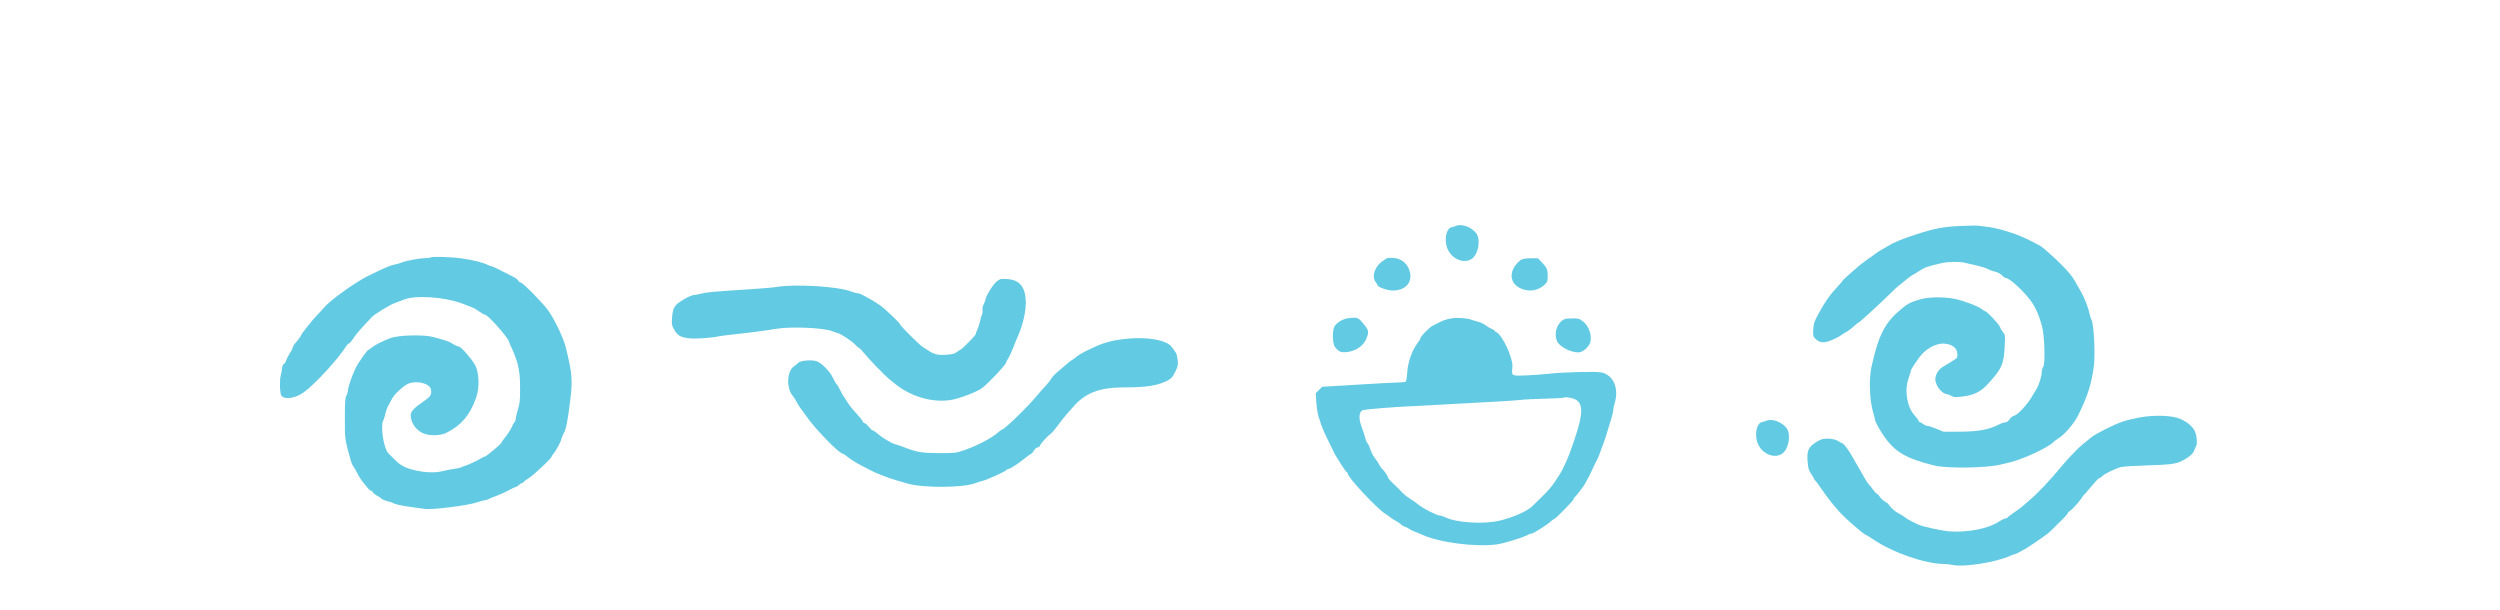
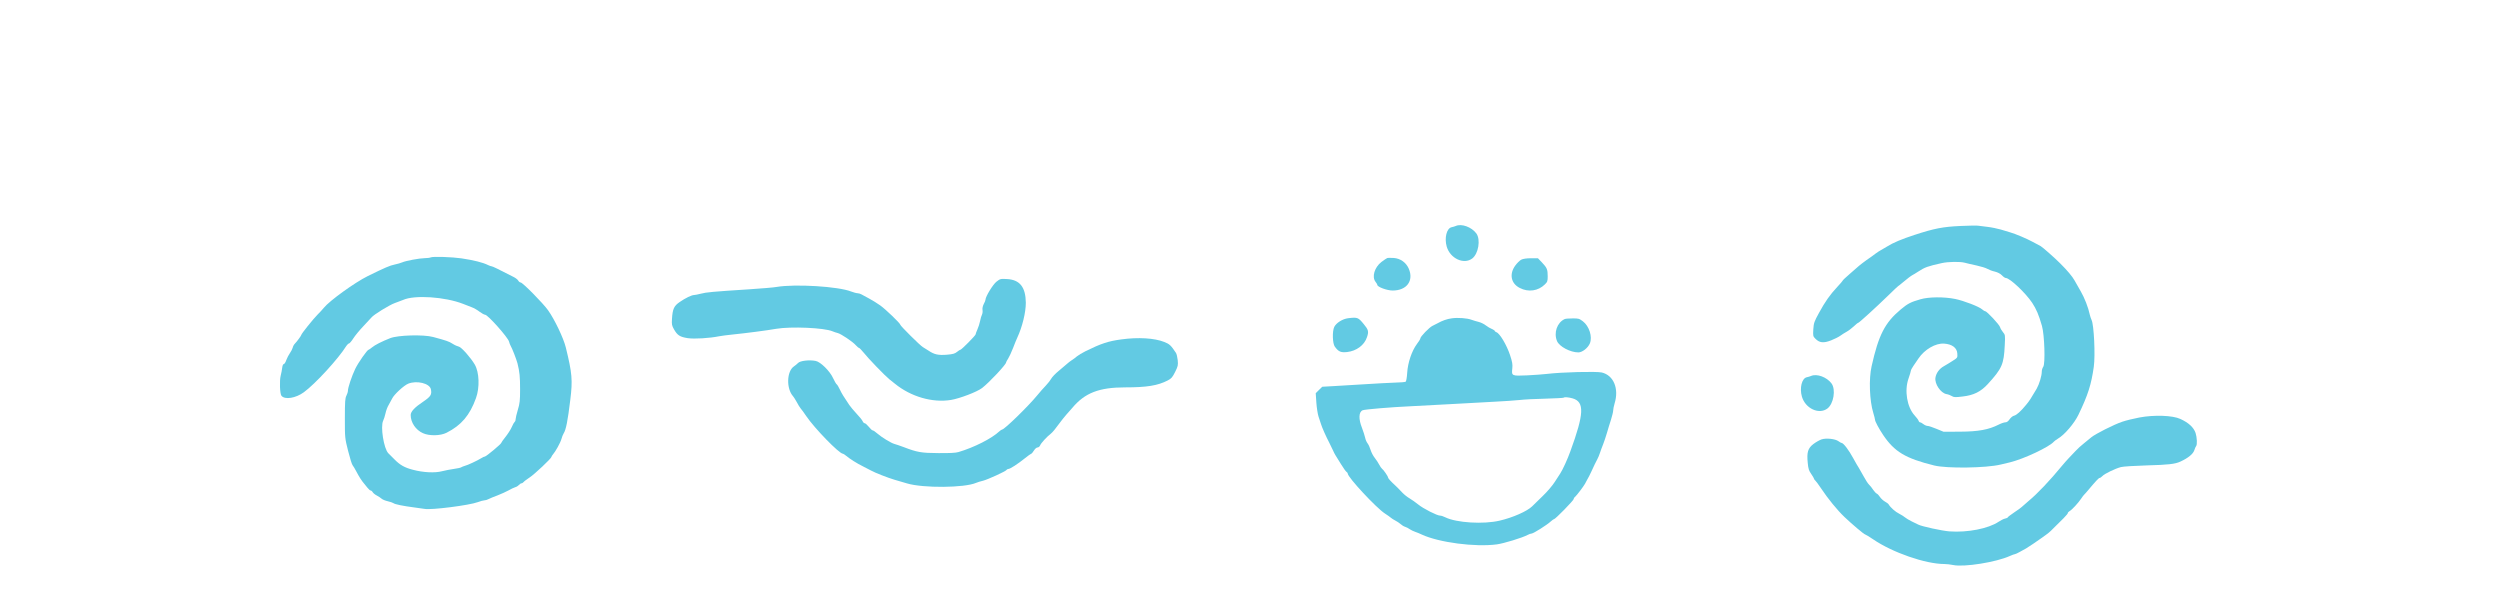
<svg xmlns="http://www.w3.org/2000/svg" viewBox="0 50 2788 340" width="697" height="170">
  <g transform="translate(0,800) scale(0.1,-0.1)" fill="#62CAE3" stroke="none">
    <path d="M16235 6680 c-11 -5 -32 -11 -47 -14 -55 -12 -82 -120 -54 -217 39 -132 190 -202 284 -132 70 53 96 212 46 280 -53 71 -164 112 -229 83z" />
    <path transform="translate(-1600,0)" d="M23465 6680 c-200 -9 -295 -28 -515 -100 -141 -46 -239 -87 -305 -129 -27 -17 -59 -35 -70 -41 -11 -5 -38 -23 -60 -39 -22 -17 -66 -49 -99 -71 -32 -23 -70 -52 -85 -65 -14 -13 -61 -53 -103 -90 -43 -37 -78 -70 -78 -74 0 -3 -27 -35 -61 -71 -82 -88 -136 -165 -204 -290 -53 -97 -58 -111 -63 -182 -4 -75 -4 -78 25 -107 45 -45 90 -49 173 -17 38 15 84 38 102 51 18 13 50 34 71 45 21 11 57 39 80 60 23 22 45 40 50 40 9 0 193 167 337 307 58 57 107 103 109 103 2 0 21 15 42 33 55 46 100 81 118 90 9 4 36 21 61 37 77 50 104 60 265 96 71 16 205 18 256 4 20 -6 78 -19 129 -30 51 -11 107 -28 125 -39 17 -10 54 -24 82 -30 32 -8 61 -23 79 -42 15 -16 34 -29 42 -29 45 0 221 -166 295 -277 47 -72 73 -133 109 -258 28 -98 39 -422 14 -456 -9 -13 -16 -36 -16 -52 0 -48 -28 -141 -57 -192 -67 -114 -80 -134 -118 -180 -60 -73 -107 -115 -135 -121 -14 -3 -36 -21 -49 -40 -16 -23 -31 -34 -48 -34 -13 0 -46 -11 -73 -25 -112 -57 -228 -78 -430 -79 l-185 -1 -78 32 c-43 18 -88 33 -100 33 -12 0 -33 9 -47 20 -14 11 -30 20 -37 20 -6 0 -14 8 -17 18 -3 10 -23 36 -44 59 -85 93 -116 277 -68 412 14 41 26 80 26 87 0 7 14 33 30 56 17 24 41 59 54 79 68 102 192 174 287 167 89 -6 143 -47 147 -110 3 -47 3 -47 -50 -81 -29 -19 -74 -46 -100 -61 -51 -28 -86 -77 -94 -128 -11 -68 58 -171 123 -183 20 -3 47 -14 60 -22 22 -14 37 -15 119 -5 124 14 203 53 282 139 159 174 179 220 189 433 6 113 5 116 -20 146 -14 17 -29 42 -32 55 -7 28 -148 179 -167 179 -6 0 -21 9 -32 19 -33 31 -205 97 -302 117 -123 25 -295 24 -389 -4 -108 -31 -140 -48 -218 -113 -177 -148 -247 -285 -325 -634 -32 -140 -23 -385 19 -520 10 -33 19 -67 19 -75 0 -19 44 -101 91 -171 126 -187 249 -261 569 -340 142 -35 578 -29 740 10 25 6 72 17 105 25 156 38 440 172 490 231 6 7 26 21 45 33 74 43 183 171 229 267 107 222 143 337 171 535 18 125 2 470 -25 522 -7 15 -16 42 -20 60 -15 75 -59 188 -100 258 -24 41 -56 97 -70 123 -23 42 -81 112 -161 191 -56 57 -196 180 -216 191 -13 6 -52 28 -88 47 -68 37 -191 89 -250 106 -19 6 -67 20 -106 32 -38 11 -106 25 -150 30 -43 5 -90 11 -104 13 -14 3 -101 1 -195 -3z" />
    <path d="M4805 6330 c-11 -5 -42 -9 -69 -9 -60 -1 -210 -29 -251 -47 -16 -7 -54 -18 -83 -24 -52 -10 -112 -36 -301 -129 -145 -72 -425 -274 -489 -353 -15 -18 -47 -54 -72 -78 -46 -46 -180 -213 -180 -225 0 -8 -49 -75 -72 -98 -10 -10 -21 -30 -24 -45 -4 -15 -18 -42 -31 -60 -13 -18 -31 -53 -40 -77 -8 -25 -21 -45 -28 -45 -8 0 -15 -17 -18 -42 -3 -24 -10 -63 -17 -88 -14 -55 -9 -203 9 -224 38 -46 159 -27 250 40 125 91 384 372 474 517 10 15 23 27 30 27 6 1 28 26 47 56 19 30 70 92 113 137 43 45 84 89 90 97 23 30 198 138 259 160 35 12 77 28 93 35 128 58 468 35 670 -44 28 -10 70 -27 95 -37 25 -9 65 -32 89 -51 24 -18 52 -33 61 -33 30 0 256 -254 267 -300 3 -14 11 -34 17 -45 18 -30 64 -149 77 -197 24 -96 29 -150 29 -289 0 -126 -3 -157 -25 -229 -14 -46 -25 -94 -25 -106 0 -13 -5 -26 -11 -29 -5 -4 -21 -31 -33 -60 -13 -29 -45 -78 -70 -109 -25 -31 -46 -61 -46 -65 0 -12 -167 -151 -182 -152 -7 0 -26 -9 -43 -20 -42 -26 -152 -78 -184 -85 -14 -4 -31 -11 -37 -15 -6 -5 -42 -13 -80 -18 -38 -5 -98 -17 -134 -26 -80 -21 -208 -15 -325 16 -93 24 -144 53 -205 115 -25 25 -56 57 -70 70 -50 52 -89 297 -57 362 8 15 19 52 26 82 6 30 22 73 36 95 13 22 30 54 38 70 21 45 130 146 179 166 95 39 239 4 253 -61 13 -60 -1 -82 -85 -139 -95 -63 -140 -111 -140 -149 0 -84 56 -167 137 -203 70 -32 194 -30 263 5 164 83 259 194 328 386 43 117 37 288 -13 374 -45 77 -149 194 -177 200 -15 3 -47 17 -70 32 -42 27 -70 36 -218 76 -108 29 -391 21 -478 -13 -94 -37 -171 -76 -203 -103 -17 -14 -34 -26 -38 -26 -15 0 -118 -147 -150 -215 -38 -79 -81 -208 -81 -243 0 -13 -8 -37 -17 -55 -14 -27 -17 -64 -17 -252 0 -219 0 -220 36 -363 20 -79 42 -151 50 -160 8 -9 27 -42 43 -72 28 -54 57 -100 83 -130 7 -8 24 -30 38 -47 14 -18 31 -33 37 -33 7 0 18 -9 24 -20 7 -11 27 -27 45 -36 18 -9 42 -25 53 -35 11 -10 42 -23 70 -29 27 -6 55 -16 62 -21 15 -13 109 -32 233 -48 52 -7 104 -14 114 -16 73 -15 501 40 594 75 29 11 62 20 73 20 12 0 33 6 47 14 15 8 61 27 102 42 41 16 96 41 123 56 26 15 58 30 71 34 14 3 32 14 42 25 9 10 23 19 29 19 7 0 19 7 26 16 7 9 37 31 65 49 53 34 244 214 244 230 0 5 7 16 15 25 30 34 85 133 96 174 6 22 17 51 25 63 26 41 45 136 74 375 27 218 21 294 -50 583 -25 103 -125 313 -198 415 -56 79 -284 310 -306 310 -8 0 -20 9 -26 20 -6 11 -27 28 -48 39 -177 91 -239 121 -249 121 -6 0 -24 6 -40 14 -58 29 -158 54 -298 75 -101 15 -316 22 -340 11z" />
    <path d="M15470 6322 c-8 -3 -37 -23 -65 -44 -77 -60 -108 -166 -65 -221 11 -14 20 -29 20 -34 0 -23 108 -63 171 -63 157 0 237 109 180 243 -30 69 -92 114 -166 120 -33 2 -67 2 -75 -1z" />
    <path d="M16965 6304 c-16 -8 -47 -38 -67 -66 -69 -95 -48 -201 52 -250 95 -49 204 -33 278 40 29 28 32 37 32 91 0 76 -8 95 -64 154 l-45 47 -78 0 c-49 0 -89 -6 -108 -16z" />
    <path d="M11113 6059 c-40 -31 -123 -167 -123 -202 0 -7 -8 -28 -19 -47 -11 -22 -17 -47 -14 -66 3 -18 0 -41 -6 -53 -6 -11 -16 -43 -21 -71 -5 -27 -19 -70 -30 -94 -11 -25 -20 -49 -20 -55 0 -12 -157 -171 -169 -171 -5 0 -22 -11 -38 -24 -24 -20 -45 -26 -115 -32 -95 -7 -138 2 -202 45 -21 14 -50 32 -64 40 -29 16 -252 237 -252 250 0 15 -163 172 -225 216 -33 23 -88 58 -123 76 -35 19 -73 40 -85 46 -12 7 -32 13 -44 13 -12 0 -44 9 -71 19 -143 57 -625 86 -832 51 -30 -6 -165 -17 -300 -26 -417 -27 -483 -33 -543 -49 -32 -8 -66 -15 -76 -15 -28 0 -99 -35 -161 -78 -64 -44 -79 -77 -86 -187 -4 -63 -2 -75 23 -119 38 -66 65 -83 152 -97 74 -11 242 -1 351 21 25 5 95 14 155 20 130 13 381 45 480 63 165 28 539 12 630 -28 17 -7 42 -16 57 -19 35 -8 166 -95 201 -135 15 -17 32 -31 37 -31 5 0 28 -24 51 -52 48 -62 242 -262 285 -296 16 -12 45 -35 64 -51 178 -145 418 -215 626 -181 96 16 289 89 345 132 78 59 269 263 269 286 0 5 10 24 23 43 12 19 37 72 55 119 18 47 39 99 47 115 56 120 95 281 95 389 -2 174 -67 256 -209 264 -73 4 -77 3 -118 -29z" />
    <path d="M15033 5651 c-61 -8 -130 -51 -153 -96 -24 -48 -20 -186 6 -221 42 -57 66 -67 137 -60 105 12 193 77 222 167 21 62 16 81 -36 144 -62 76 -70 79 -176 66z" />
    <path d="M16190 5650 c-52 -7 -105 -25 -160 -56 -14 -7 -39 -20 -55 -28 -35 -16 -135 -120 -135 -139 0 -7 -17 -36 -39 -64 -57 -77 -101 -207 -108 -321 -3 -51 -11 -96 -17 -99 -6 -4 -60 -9 -121 -10 -60 -2 -211 -10 -335 -18 -124 -8 -281 -17 -349 -21 l-125 -7 -37 -36 -36 -36 7 -105 c4 -58 15 -127 24 -155 9 -27 22 -66 28 -85 11 -37 56 -139 91 -205 23 -46 30 -60 46 -95 6 -14 16 -34 23 -45 7 -11 35 -56 62 -100 27 -44 55 -84 63 -88 7 -4 13 -13 13 -18 0 -42 320 -385 415 -446 27 -18 57 -38 65 -46 8 -8 31 -22 50 -32 19 -9 46 -28 60 -40 14 -13 36 -26 50 -30 14 -4 37 -16 52 -27 15 -10 42 -23 60 -29 18 -6 51 -19 73 -30 191 -89 596 -142 837 -110 77 10 286 74 343 105 17 9 37 16 46 16 19 0 173 97 212 134 16 14 32 26 37 26 15 0 220 210 220 225 0 7 7 19 17 26 18 16 92 113 109 144 6 11 16 31 24 45 7 14 17 32 22 40 5 8 18 35 29 60 23 51 43 93 63 130 8 14 21 45 29 70 8 25 24 68 35 95 11 28 30 84 42 125 12 41 32 109 46 150 13 42 24 87 24 101 0 14 7 50 16 80 51 165 -11 314 -143 345 -61 14 -449 4 -613 -16 -41 -5 -139 -12 -218 -16 -173 -8 -176 -6 -167 75 5 47 1 72 -25 151 -38 114 -115 243 -152 255 -10 4 -18 10 -18 14 0 5 -15 14 -32 22 -18 7 -49 25 -68 40 -19 15 -55 33 -80 39 -25 6 -61 17 -80 24 -47 18 -152 26 -220 16z m1349 -893 c133 -40 127 -171 -27 -592 -31 -86 -85 -204 -112 -245 -10 -14 -37 -56 -61 -94 -24 -39 -84 -109 -134 -157 -49 -49 -103 -101 -120 -117 -56 -54 -214 -124 -360 -158 -182 -43 -484 -24 -607 37 -21 11 -47 19 -59 19 -33 0 -187 78 -243 124 -28 23 -71 53 -96 68 -25 14 -61 43 -80 63 -19 20 -42 44 -50 52 -8 9 -23 23 -33 32 -43 39 -77 76 -77 85 0 13 -52 89 -68 99 -6 4 -21 25 -31 45 -10 20 -33 55 -50 76 -17 21 -38 61 -46 88 -8 27 -23 60 -34 74 -11 14 -23 42 -27 63 -4 20 -20 69 -35 109 -40 100 -37 179 8 197 26 10 307 34 543 45 113 6 324 17 470 25 146 9 351 20 455 25 105 5 231 14 280 19 50 6 179 13 289 15 109 3 201 8 204 11 9 9 55 5 101 -8z" />
    <path d="M17450 5642 c-85 -38 -125 -153 -86 -246 26 -61 148 -126 238 -126 44 0 107 50 128 100 31 74 -7 193 -78 247 -40 30 -49 33 -115 32 -40 0 -79 -3 -87 -7z" />
    <path d="M12505 5415 c-144 -19 -228 -47 -400 -132 -38 -19 -81 -45 -95 -57 -14 -12 -38 -31 -55 -41 -16 -10 -41 -29 -55 -42 -14 -12 -55 -48 -93 -79 -37 -30 -74 -69 -83 -86 -9 -17 -36 -52 -60 -77 -25 -25 -68 -75 -97 -110 -100 -122 -366 -381 -391 -381 -5 0 -20 -10 -32 -21 -84 -79 -281 -179 -454 -230 -31 -10 -100 -13 -225 -12 -192 1 -236 9 -390 68 -38 14 -84 30 -100 34 -38 10 -144 75 -193 118 -20 18 -42 33 -49 33 -7 0 -27 18 -44 40 -18 22 -38 40 -46 40 -7 0 -18 10 -23 23 -5 12 -34 49 -66 82 -31 33 -68 77 -83 99 -64 95 -82 124 -105 172 -13 28 -29 55 -36 59 -6 4 -24 35 -40 69 -36 79 -140 181 -194 191 -71 14 -173 2 -196 -23 -12 -12 -32 -29 -46 -38 -81 -54 -87 -248 -9 -334 8 -9 26 -38 41 -65 14 -28 34 -59 43 -70 10 -11 38 -49 62 -85 92 -136 368 -420 409 -420 5 0 19 -9 32 -20 43 -36 124 -88 194 -122 38 -19 78 -40 89 -46 47 -26 186 -80 260 -102 44 -12 107 -31 140 -41 180 -54 641 -50 770 6 17 7 51 18 78 24 52 13 251 104 262 120 3 6 13 11 20 11 19 0 105 55 184 119 35 28 67 51 71 51 5 0 18 16 30 35 13 21 30 35 41 35 11 0 23 10 29 24 8 23 77 98 116 127 11 8 29 28 42 44 89 117 116 152 133 170 11 11 41 46 68 77 139 166 298 228 588 228 244 0 364 20 475 77 41 21 53 35 83 95 32 64 34 75 29 131 -4 34 -12 71 -20 82 -56 84 -71 98 -129 121 -110 44 -292 55 -480 29z" />
    <path transform="translate(-1600,0)" d="M25458 4544 c-64 -12 -149 -33 -190 -47 -93 -31 -302 -137 -346 -174 -17 -15 -55 -46 -83 -68 -29 -22 -70 -60 -93 -85 -23 -24 -57 -60 -76 -80 -19 -20 -53 -58 -75 -85 -135 -164 -273 -310 -370 -390 -38 -32 -74 -64 -80 -70 -5 -6 -43 -33 -82 -59 -40 -27 -73 -52 -73 -56 0 -4 -13 -10 -29 -13 -16 -3 -49 -20 -73 -36 -113 -76 -348 -122 -548 -107 -81 6 -312 56 -348 76 -9 5 -42 21 -72 35 -30 15 -64 35 -75 45 -11 10 -40 28 -65 41 -42 20 -98 70 -117 103 -4 8 -24 23 -43 33 -19 11 -44 34 -55 51 -11 17 -27 34 -35 37 -8 3 -26 22 -40 42 -13 21 -34 47 -46 58 -12 11 -39 52 -59 90 -21 39 -45 81 -54 95 -10 14 -39 65 -66 114 -46 85 -107 166 -127 166 -5 0 -21 9 -36 20 -36 26 -136 37 -188 20 -21 -7 -62 -30 -90 -51 -63 -48 -76 -93 -64 -212 6 -65 13 -87 39 -123 17 -25 31 -48 31 -53 0 -5 7 -14 15 -21 8 -7 36 -45 62 -84 77 -116 182 -245 263 -322 83 -79 219 -194 230 -194 4 0 44 -24 87 -53 217 -149 587 -277 798 -277 24 0 67 -5 96 -11 122 -26 480 31 634 101 24 11 49 20 55 20 6 0 32 12 58 27 26 14 56 31 67 37 24 14 126 82 165 111 15 11 40 29 56 40 16 11 41 31 55 45 128 124 189 187 189 197 0 7 9 17 20 23 26 14 97 91 129 139 13 20 29 41 35 46 6 6 25 26 41 46 88 105 120 139 130 139 7 0 20 10 31 21 22 25 142 83 206 100 24 7 156 15 293 19 233 6 312 15 370 42 89 41 142 85 156 127 6 20 15 40 20 46 14 15 10 97 -6 147 -22 62 -76 113 -170 156 -85 40 -293 47 -457 16z" />
-     <path transform="translate(3461,-2173)" d="M16235 6680 c-11 -5 -32 -11 -47 -14 -55 -12 -82 -120 -54 -217 39 -132 190 -202 284 -132 70 53 96 212 46 280 -53 71 -164 112 -229 83z" />
+     <path transform="translate(3961,-1673)" d="M16235 6680 c-11 -5 -32 -11 -47 -14 -55 -12 -82 -120 -54 -217 39 -132 190 -202 284 -132 70 53 96 212 46 280 -53 71 -164 112 -229 83z" />
  </g>
</svg>
